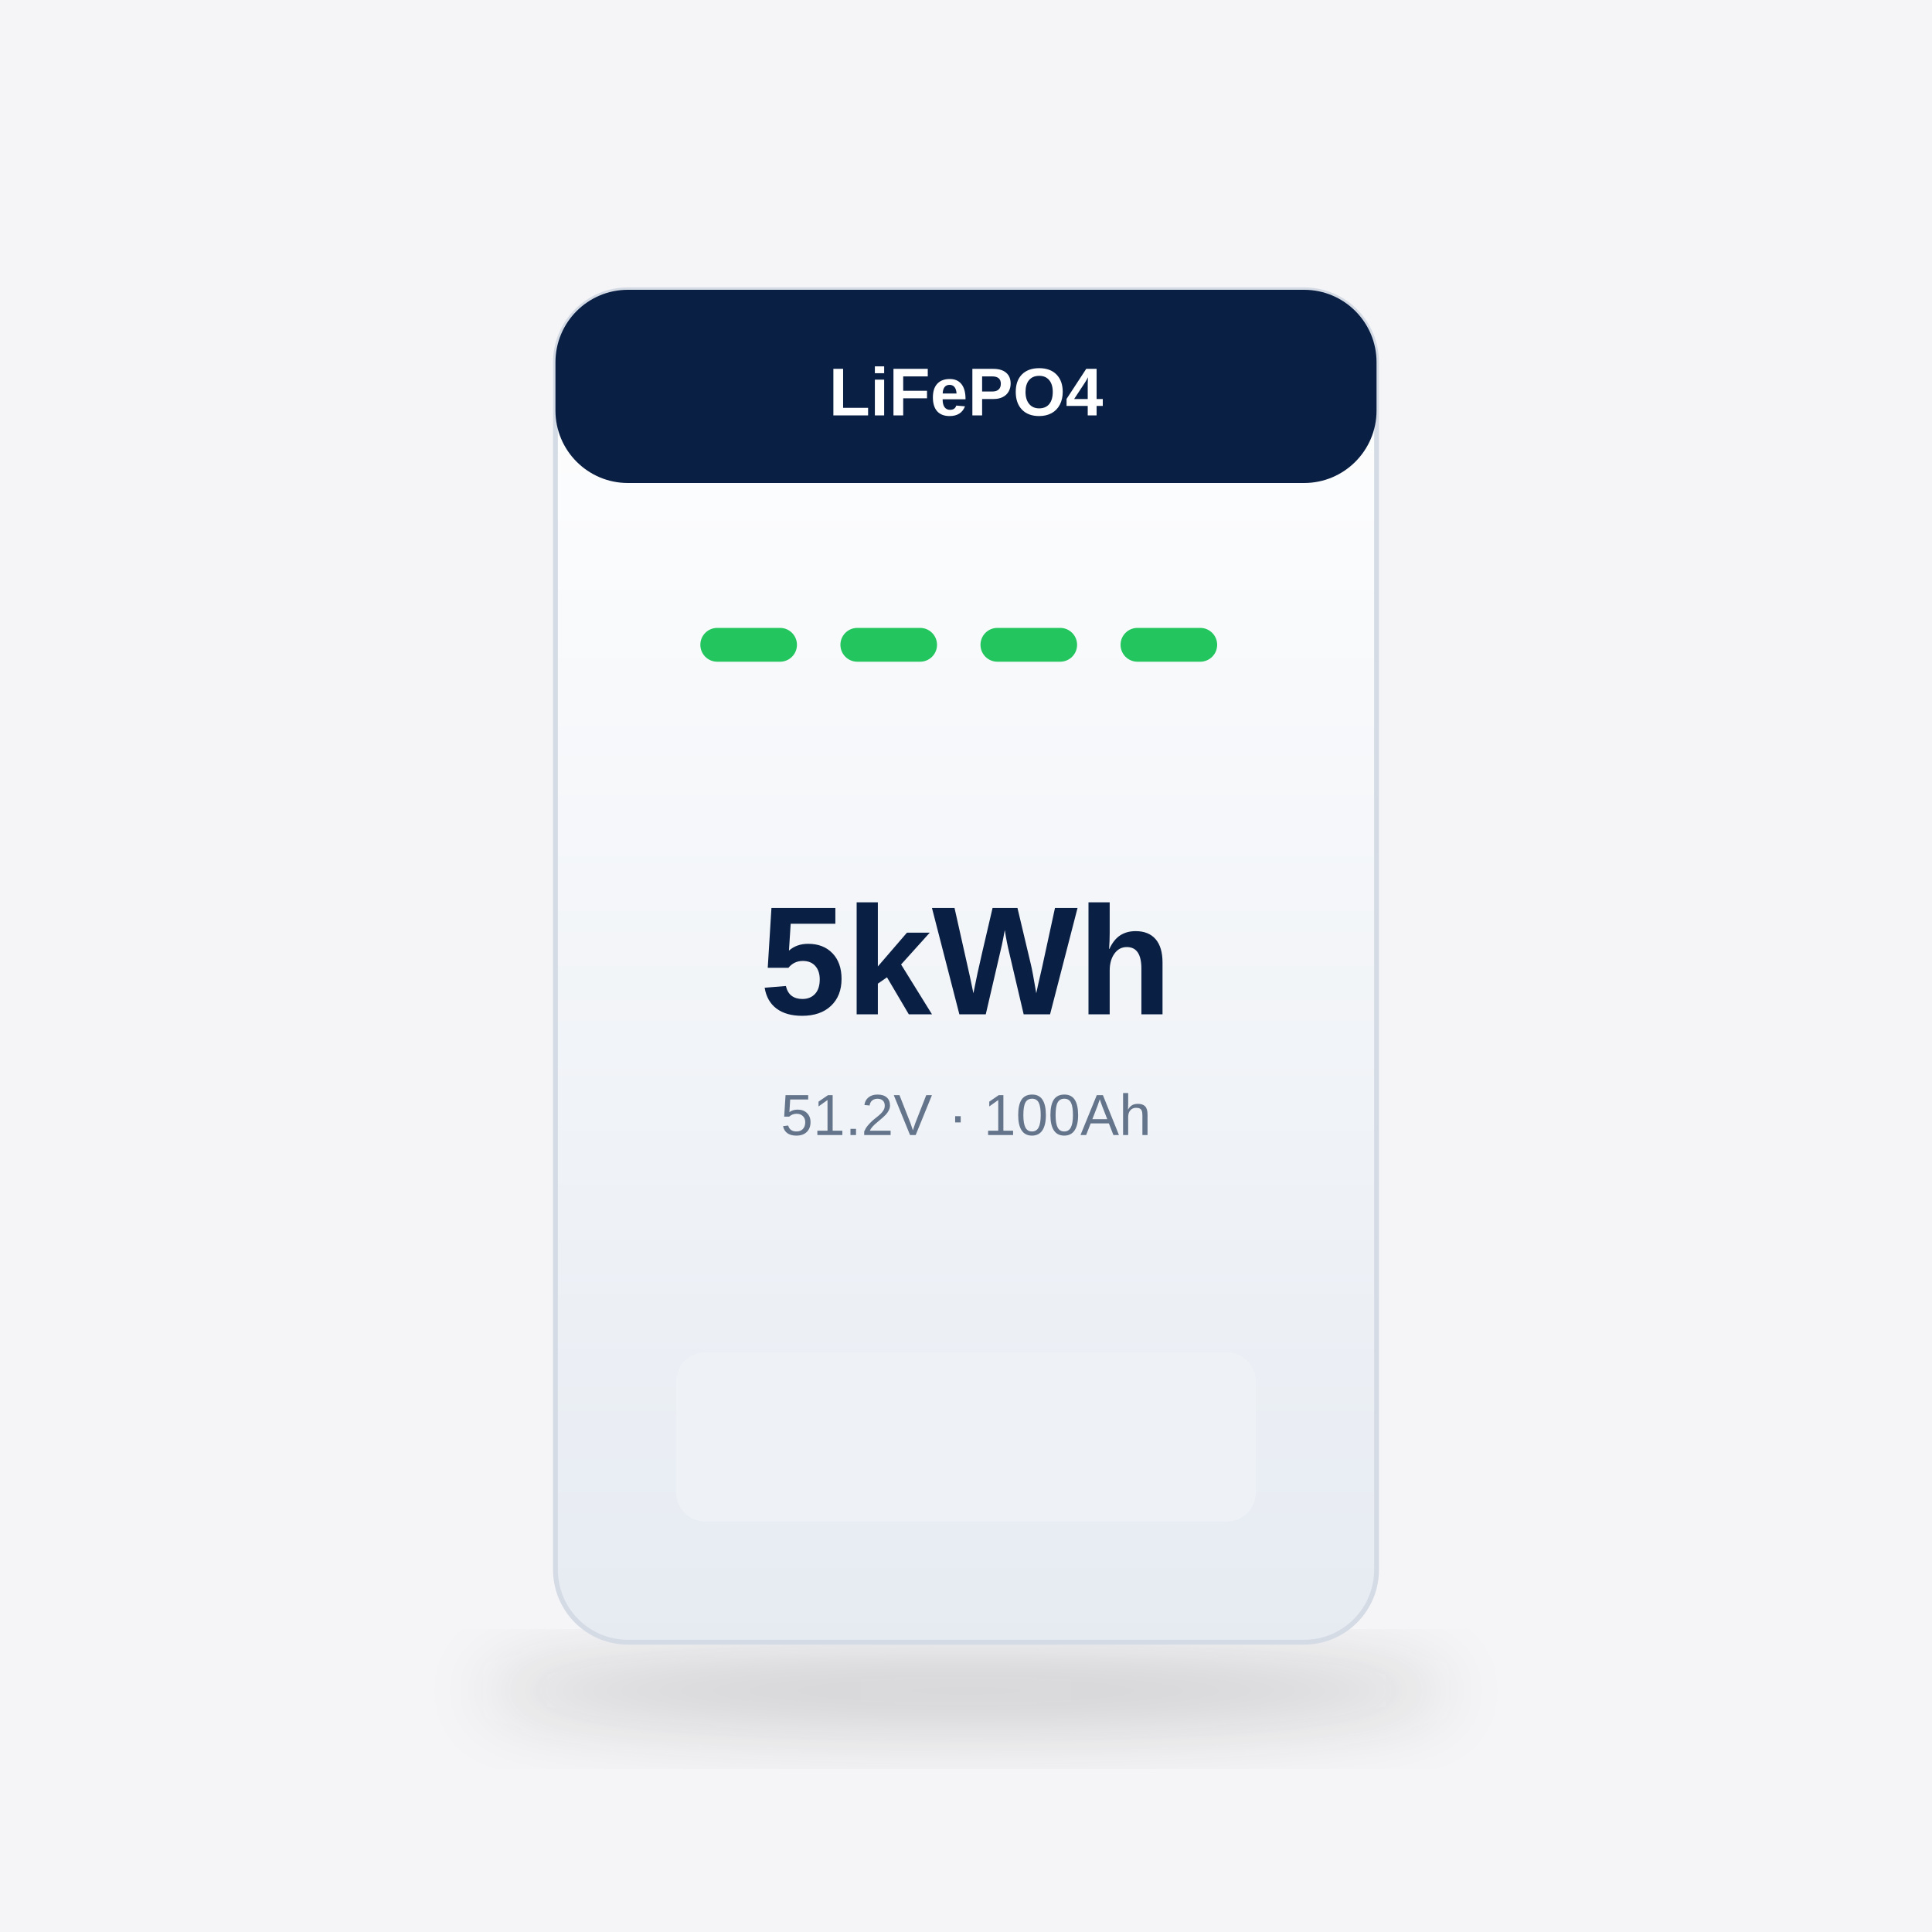
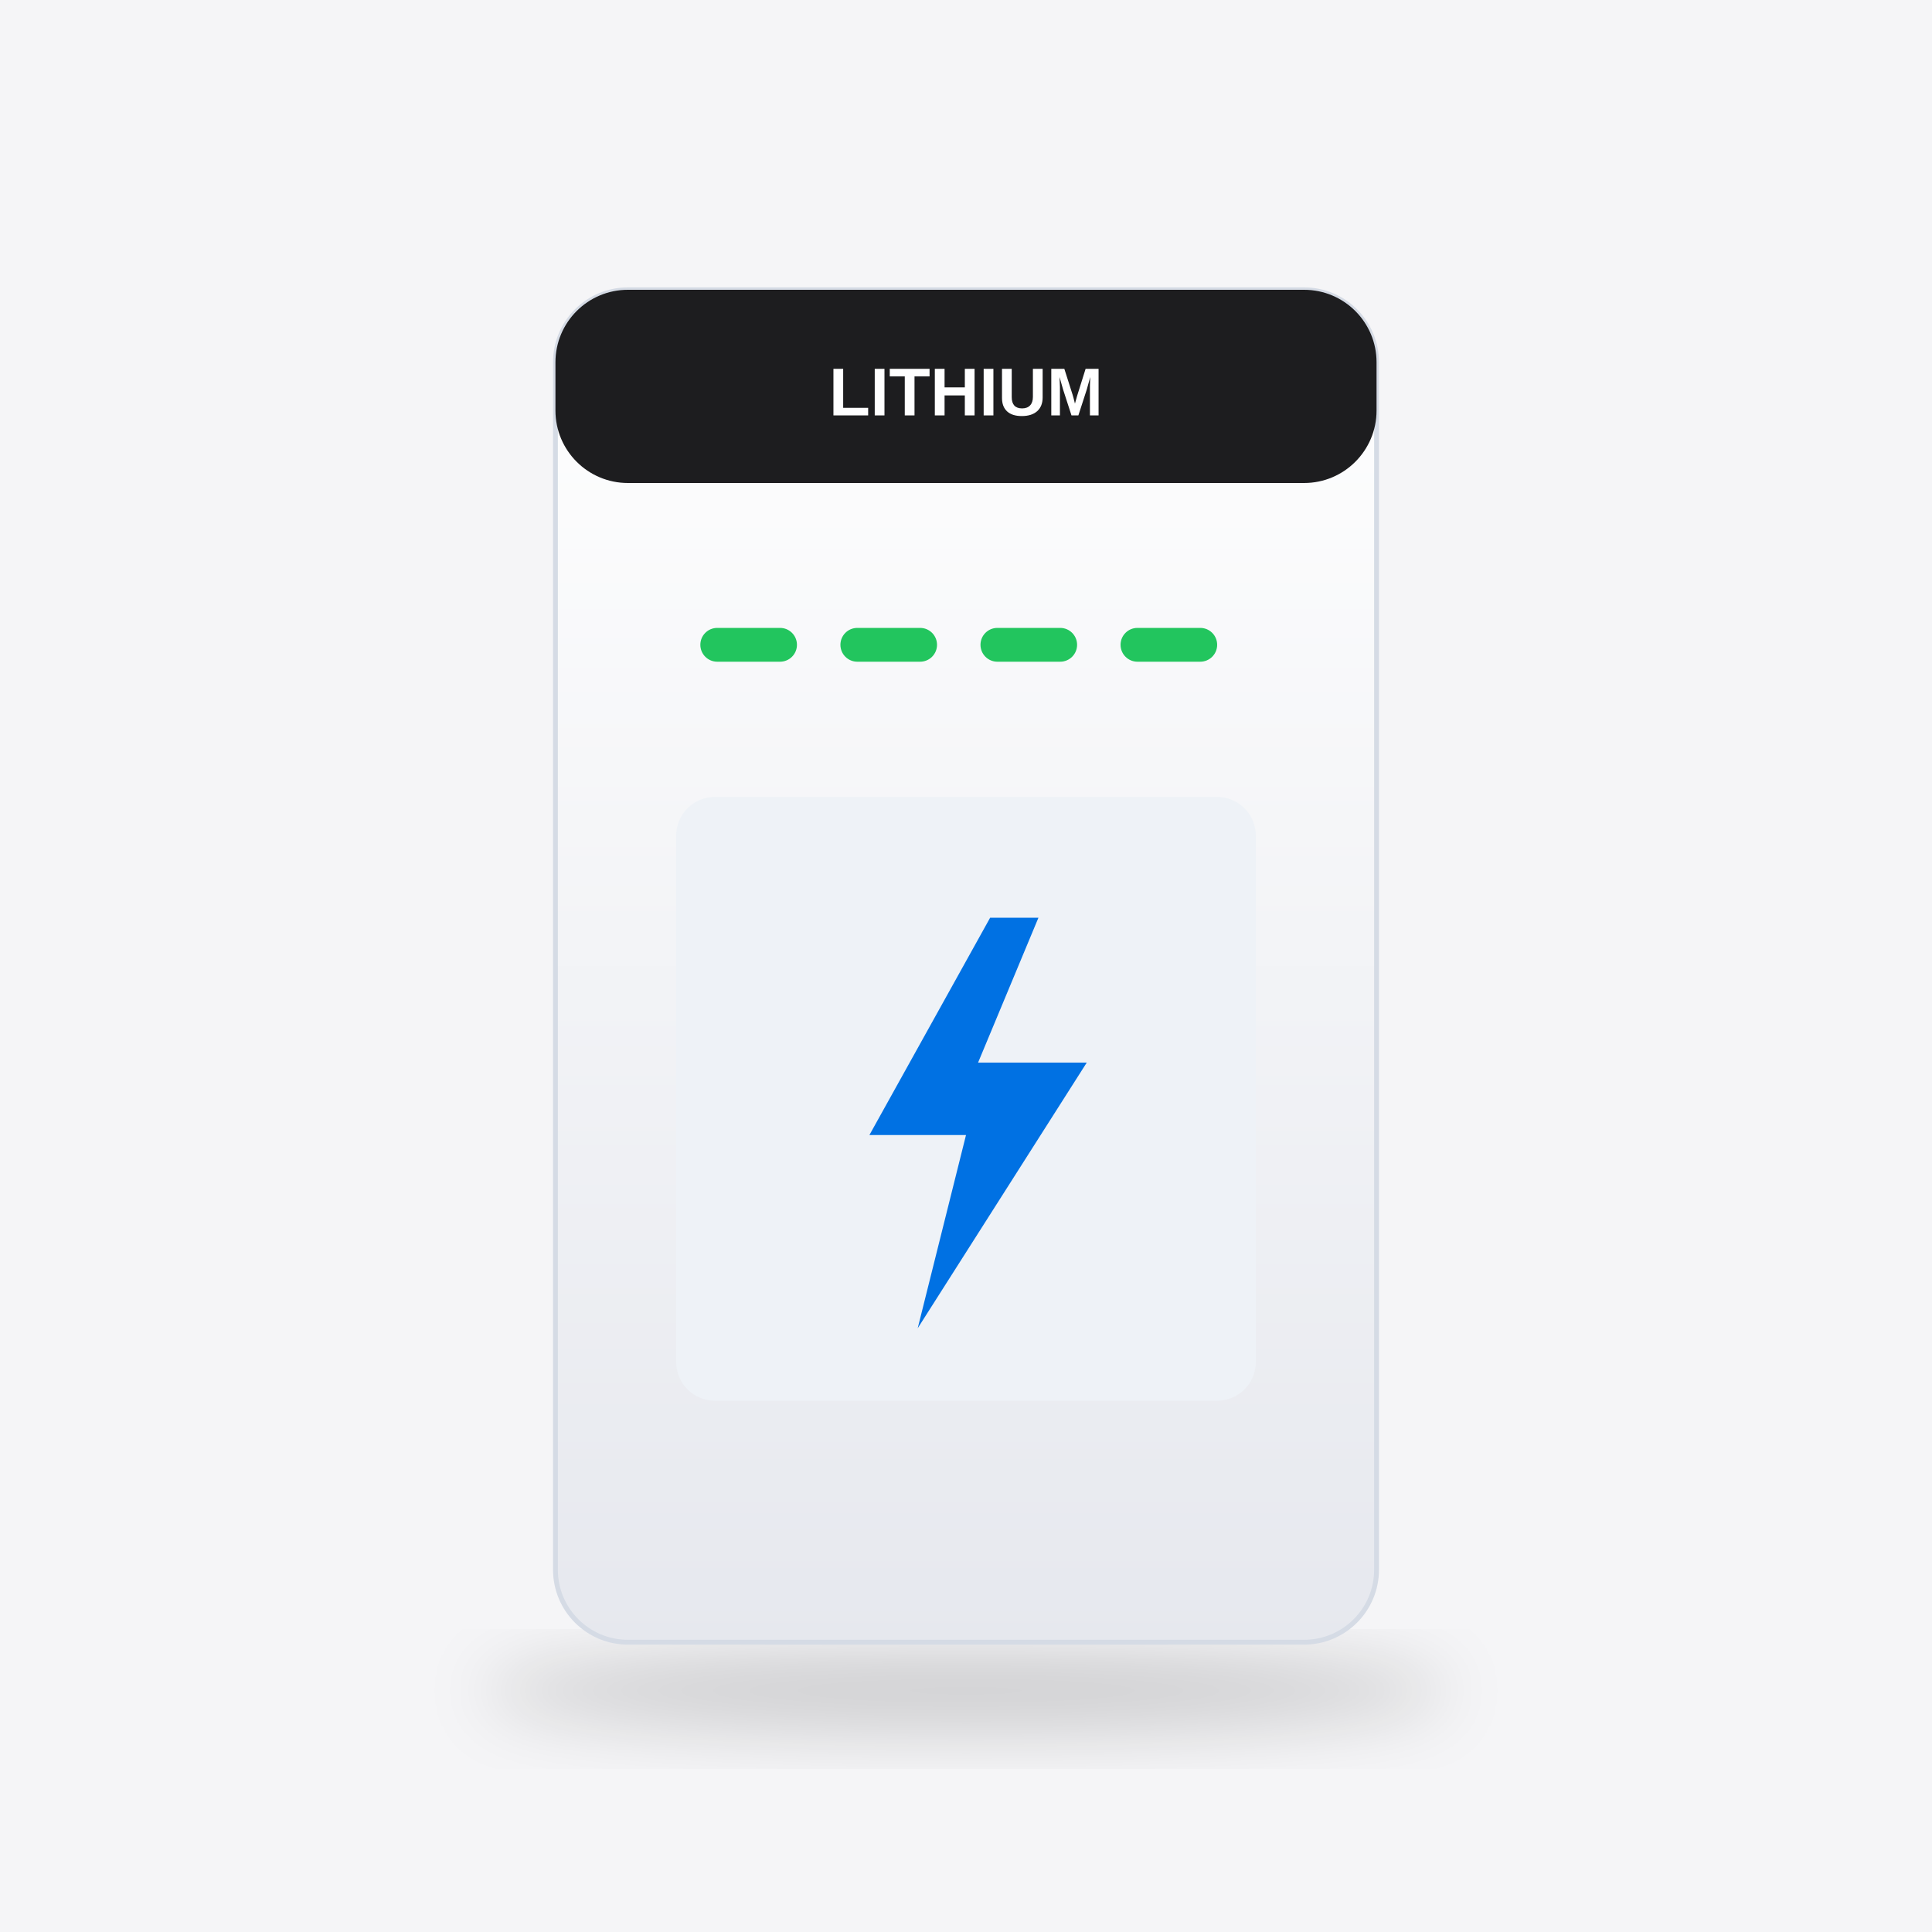
<svg xmlns="http://www.w3.org/2000/svg" viewBox="0 0 800 800" width="800" height="800">
  <defs>
-     <radialGradient id="bg" cx="50%" cy="38%" r="75%">
-       <stop offset="0" stop-color="#F5F5F7" />
-       <stop offset="1" stop-color="#F5F5F7" />
-     </radialGradient>
    <linearGradient id="white" x1="0" y1="0" x2="0" y2="1">
      <stop offset="0" stop-color="#ffffff" />
-       <stop offset="1" stop-color="#e6ebf2" />
+       <stop offset="1" stop-color="#e6e8ee" />
    </linearGradient>
    <linearGradient id="steel" x1="0" y1="0" x2="1" y2="1">
-       <stop offset="0" stop-color="#eef1f5" />
-       <stop offset=".5" stop-color="#c9d0da" />
-       <stop offset="1" stop-color="#aab3c0" />
+       <stop offset="0" stop-color="#f1f3f6" />
+       <stop offset=".5" stop-color="#c9cfd8" />
+       <stop offset="1" stop-color="#a9b1bd" />
    </linearGradient>
    <linearGradient id="black" x1="0" y1="0" x2="0" y2="1">
-       <stop offset="0" stop-color="#3a3f4a" />
-       <stop offset="1" stop-color="#16181d" />
+       <stop offset="0" stop-color="#3b3e46" />
+       <stop offset="1" stop-color="#141519" />
    </linearGradient>
-     <linearGradient id="screen" x1="0" y1="0" x2="1" y2="1">
-       <stop offset="0" stop-color="#1E6BFF" />
-       <stop offset=".55" stop-color="#7c3aed" />
-       <stop offset="1" stop-color="#FF6B1A" />
+     <linearGradient id="gold" x1="0" y1="0" x2="1" y2="1">
+       <stop offset="0" stop-color="#f3dea6" />
+       <stop offset=".5" stop-color="#c9a45a" />
+       <stop offset="1" stop-color="#9c7a36" />
+     </linearGradient>
+     <linearGradient id="rosegold" x1="0" y1="0" x2="1" y2="1">
+       <stop offset="0" stop-color="#f7d9cf" />
+       <stop offset=".5" stop-color="#d9a08e" />
+       <stop offset="1" stop-color="#b07563" />
+     </linearGradient>
+     <linearGradient id="glass" x1="0" y1="0" x2="1" y2="1">
+       <stop offset="0" stop-color="#2c2f36" />
+       <stop offset=".6" stop-color="#121317" />
+       <stop offset="1" stop-color="#1f2228" />
+     </linearGradient>
+     <linearGradient id="lid" x1="0" y1="0" x2="0" y2="1">
+       <stop offset="0" stop-color="#5b6170" stop-opacity=".55" />
+       <stop offset="1" stop-color="#1b1d22" stop-opacity=".85" />
    </linearGradient>
    <linearGradient id="pv" x1="0" y1="0" x2="1" y2="1">
      <stop offset="0" stop-color="#1d3b8f" />
      <stop offset="1" stop-color="#0b1c4a" />
    </linearGradient>
+     <linearGradient id="screen" x1="0" y1="0" x2="1" y2="1">
+       <stop offset="0" stop-color="#0071E3" />
+       <stop offset="1" stop-color="#7c3aed" />
+     </linearGradient>
    <filter id="sh" x="-20%" y="-20%" width="140%" height="160%">
      <feGaussianBlur stdDeviation="14" />
    </filter>
  </defs>
-   <rect width="800" height="800" fill="url(#bg)" />
-   <ellipse cx="400" cy="700" rx="200" ry="18" fill="#1D1D1F" opacity="0.16" filter="url(#sh)" />
+   <rect width="800" height="800" fill="#F5F5F7" />
+   <ellipse cx="400" cy="700" rx="200" ry="18" fill="#000" opacity=".16" filter="url(#sh)" />
  <rect x="230" y="120" width="340" height="560" rx="30" fill="url(#white)" stroke="#d5dbe5" stroke-width="2" />
-   <rect x="230" y="120" width="340" height="80" rx="30" fill="#0A1F44" />
-   <text x="400" y="172" font-family="Arial" font-size="28" font-weight="700" fill="#fff" text-anchor="middle">LiFePO4</text>
-   <g>
-     <rect x="290" y="260" width="40" height="14" rx="7" fill="#22c55e" />
-     <rect x="348" y="260" width="40" height="14" rx="7" fill="#22c55e" />
-     <rect x="406" y="260" width="40" height="14" rx="7" fill="#22c55e" />
-     <rect x="464" y="260" width="40" height="14" rx="7" fill="#22c55e" />
-   </g>
-   <text x="400" y="420" font-family="Arial" font-size="64" font-weight="800" fill="#0A1F44" text-anchor="middle">5kWh</text>
-   <text x="400" y="470" font-family="Arial" font-size="24" fill="#64748b" text-anchor="middle">51.2V · 100Ah</text>
-   <rect x="280" y="560" width="240" height="70" rx="12" fill="#eef2f7" />
+   <rect x="230" y="120" width="340" height="80" rx="30" fill="#1D1D1F" />
+   <text x="400" y="172" font-family="Arial" font-size="28" font-weight="700" fill="#fff" text-anchor="middle">LITHIUM</text>
+   <rect x="290" y="260" width="40" height="14" rx="7" fill="#22c55e" />
+   <rect x="348" y="260" width="40" height="14" rx="7" fill="#22c55e" />
+   <rect x="406" y="260" width="40" height="14" rx="7" fill="#22c55e" />
+   <rect x="464" y="260" width="40" height="14" rx="7" fill="#22c55e" />
+   <rect x="280" y="330" width="240" height="250" rx="16" fill="#eef2f7" />
+   <path d="M410 380 l-50 90 h40 l-20 80 l70 -110 h-45 l25 -60 z" fill="#0071E3" />
</svg>
